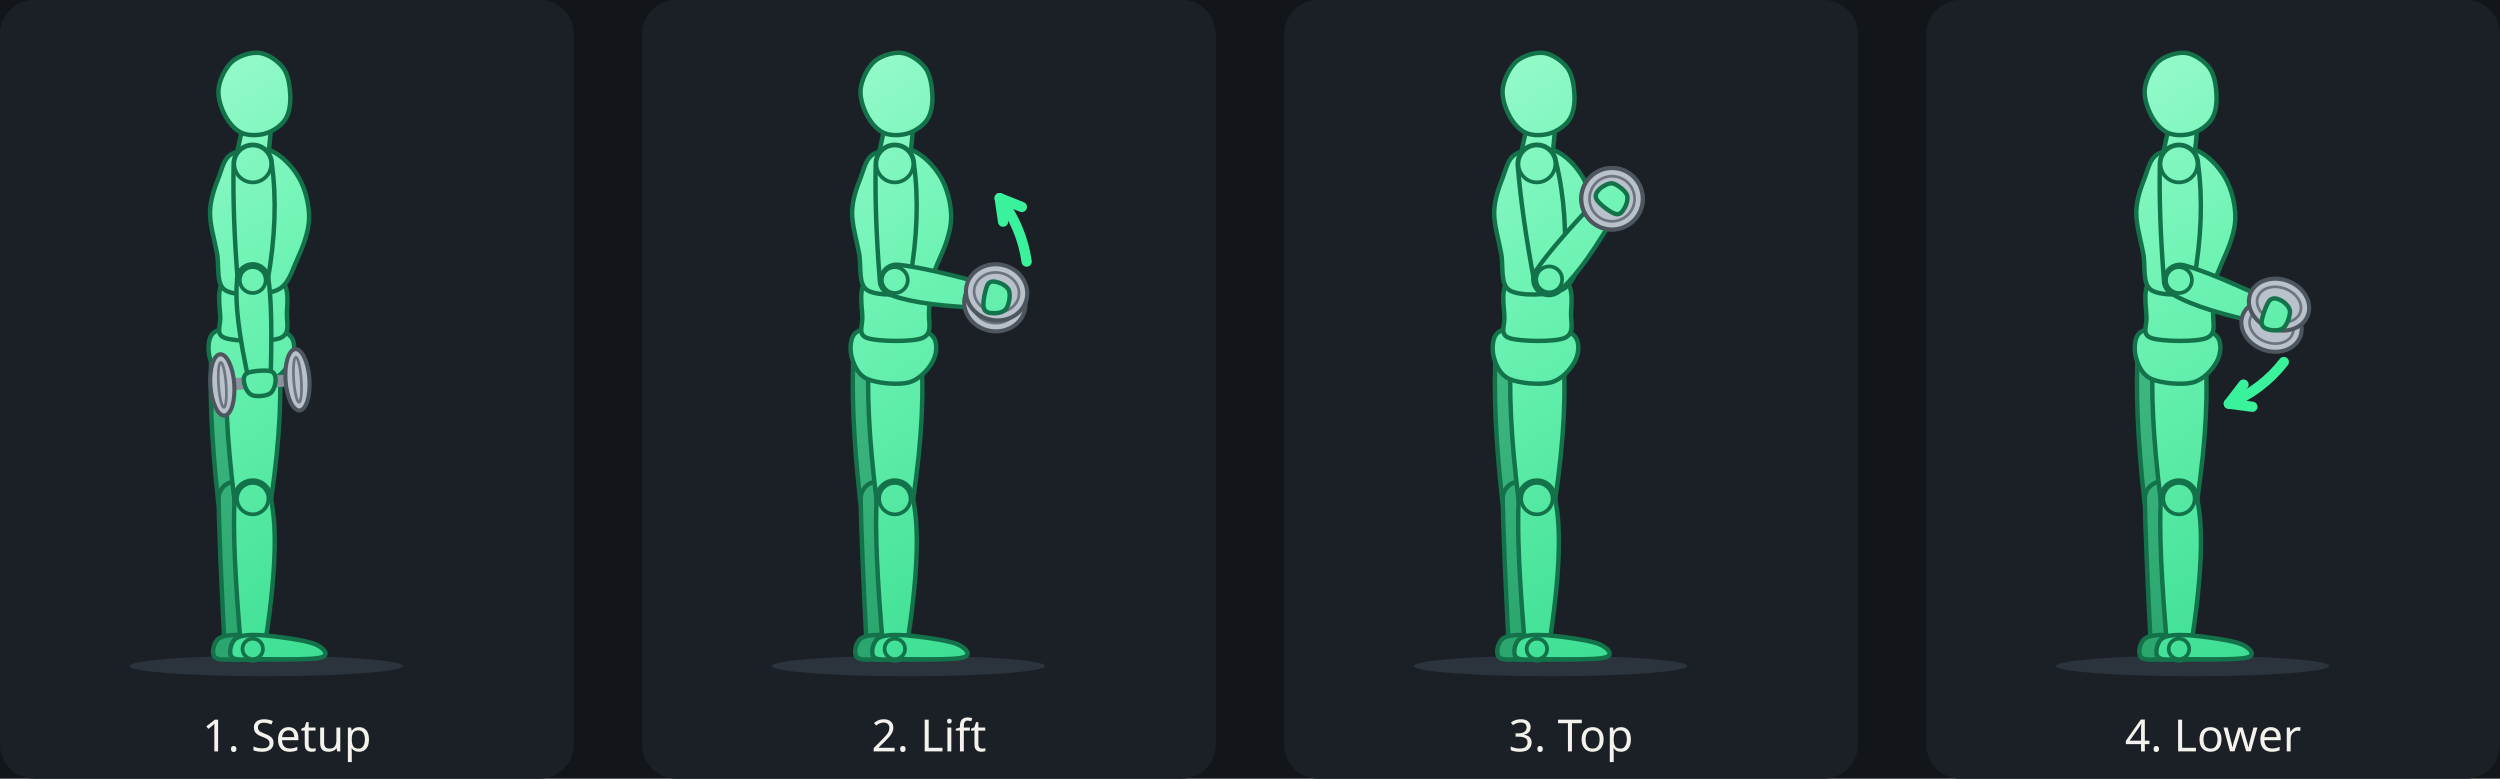
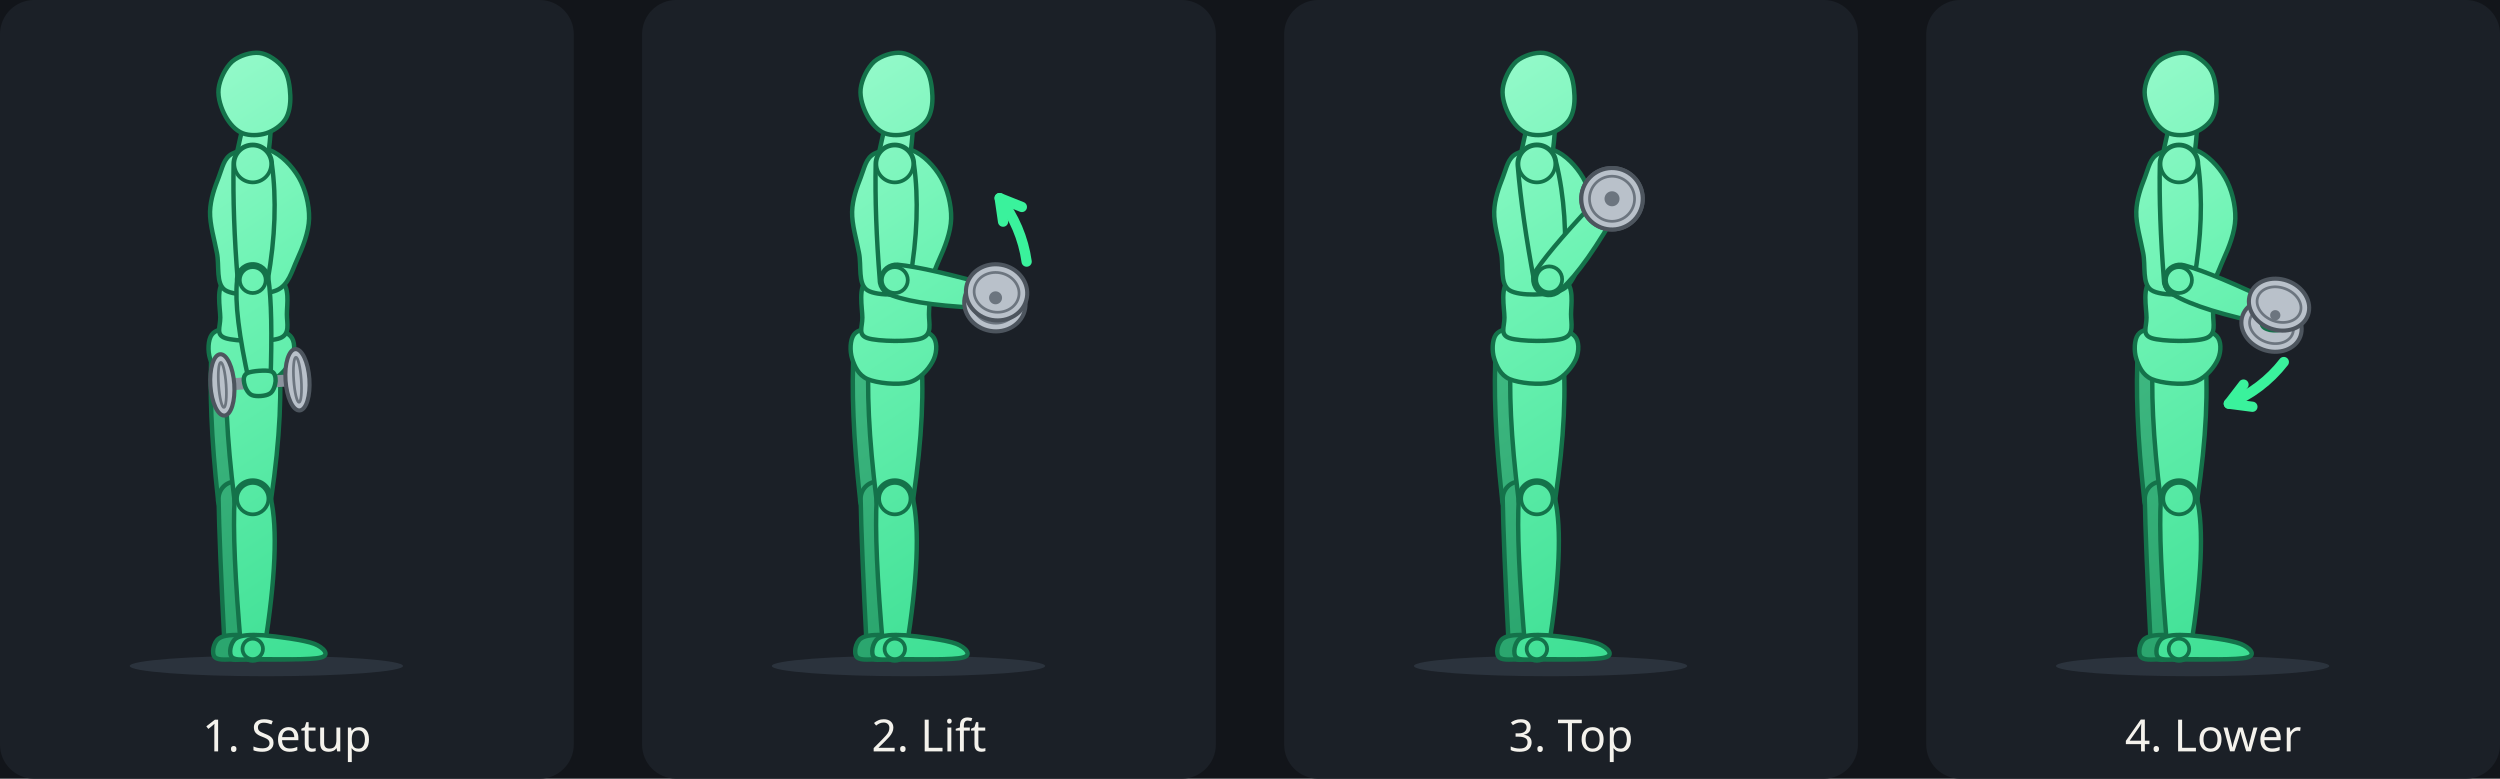
<svg xmlns="http://www.w3.org/2000/svg" viewBox="0 0 732 228" width="1464" height="456">
  <rect width="100%" height="100%" fill="#12151a" />
  <g transform="translate(0 0)">
    <rect width="168" height="228" rx="10" fill="#1b2027" />
    <svg x="0" y="0" width="168" height="202" class="guide-figure" viewBox="44 30 168 202" role="img" aria-label="Dumbbell curl, Setup: Stand tall with the dumbbell at your side, arm long and palm facing your thigh.">
      <defs>
        <linearGradient id="dumbbell-curl-setup-mint" gradientUnits="userSpaceOnUse" x1="44" y1="30" x2="178.4" y2="232">
          <stop offset="0" stop-color="#b4ffdc" />
          <stop offset="0.45" stop-color="#6ef3b4" />
          <stop offset="1" stop-color="#2fd98a" />
        </linearGradient>
        <linearGradient id="dumbbell-curl-setup-far" gradientUnits="userSpaceOnUse" x1="44" y1="30" x2="178.4" y2="232">
          <stop offset="0" stop-color="#5fd6a0" />
          <stop offset="1" stop-color="#1e9a62" />
        </linearGradient>
      </defs>
      <ellipse class="g-ground" cx="122" cy="225" rx="40" ry="3" fill="#2b333d" />
      <path class="g-body" d="M106 132 Q104.9 149.6 107.8 176 A5.2 5.2 0 0 0 118.2 176 Q121.7 149.6 120 132 A7 7 0 0 0 106 132 Z" fill="url(#dumbbell-curl-setup-far)" stroke="#14724a" stroke-width="1.3" stroke-linejoin="round" />
      <path class="g-body" d="M108 176 Q108.2 189.2 109.8 220 A3.2 3.2 0 0 0 116.2 220 Q120.4 189.2 118 176 A5 5 0 0 0 108 176 Z" fill="url(#dumbbell-curl-setup-far)" stroke="#14724a" stroke-width="1.3" stroke-linejoin="round" />
      <path class="g-body" d="M108 217 C109.5 215.9 112.2 215.8 116 216 C119.8 216.3 128.2 217.4 131 218.5 C133.8 219.6 135.7 221.8 133 222.5 C130.3 223.3 119.3 223 115 223 C110.7 223 108.2 223.5 107 222.5 C105.8 221.5 106.5 218.1 108 217 Z" fill="url(#dumbbell-curl-setup-far)" stroke="#14724a" stroke-width="1.3" stroke-linejoin="round" />
      <path class="g-body" d="M110.5 132 Q109.3 149.6 112.6 176 A5.4 5.4 0 0 0 123.4 176 Q127.3 149.6 125.5 132 A7.5 7.5 0 0 0 110.5 132 Z" fill="url(#dumbbell-curl-setup-mint)" stroke="#14724a" stroke-width="1.3" stroke-linejoin="round" />
      <path class="g-body" d="M112.7 176 Q111.9 189.2 114.6 220 A3.4 3.4 0 0 0 121.4 220 Q126.3 189.2 123.3 176 A5.3 5.3 0 0 0 112.7 176 Z" fill="url(#dumbbell-curl-setup-mint)" stroke="#14724a" stroke-width="1.3" stroke-linejoin="round" />
      <path class="g-body" d="M113 217 C114.5 215.9 117.2 215.8 121 216 C124.8 216.3 133.2 217.4 136 218.5 C138.8 219.6 140.7 221.8 138 222.5 C135.3 223.3 124.3 223 120 223 C115.7 223 113.2 223.5 112 222.5 C110.8 221.5 111.5 218.1 113 217 Z" fill="url(#dumbbell-curl-setup-mint)" stroke="#14724a" stroke-width="1.3" stroke-linejoin="round" />
      <circle class="g-joint" cx="118" cy="220" r="3" fill="url(#dumbbell-curl-setup-mint)" stroke="#14724a" stroke-width="1.1" />
      <circle class="g-joint" cx="118" cy="176" r="4.6" fill="url(#dumbbell-curl-setup-mint)" stroke="#14724a" stroke-width="1.1" />
      <path class="g-body" d="M106 128 C104.9 129.5 104.8 132.8 105.5 135 C106.2 137.2 107.3 139.8 110 141 C112.8 142.2 118.8 142.8 122 142 C125.2 141.2 127.8 138.2 129 136 C130.3 133.8 130.5 130.7 129.5 129 C128.5 127.3 125.9 126.5 123 126 C120.1 125.5 114.8 125.7 112 126 C109.2 126.3 107.1 126.5 106 128 Z" fill="url(#dumbbell-curl-setup-mint)" stroke="#14724a" stroke-width="1.3" stroke-linejoin="round" />
      <path class="g-body" d="M110 112 C107.1 113.8 108.5 120.2 108.5 123 C108.5 125.8 107.1 128 110 129 C112.9 130 123 130.2 126 129 C129 127.8 128 124.8 128 122 C128 119.2 129 113.7 126 112 C123 110.3 112.9 110.2 110 112 Z" fill="url(#dumbbell-curl-setup-mint)" stroke="#14724a" stroke-width="1.3" stroke-linejoin="round" />
      <path class="g-body" d="M108 82 C106.9 84.8 105.6 88.3 105.5 92 C105.4 95.7 106.8 100.2 107.5 104 C108.3 107.8 107.1 113.2 110 115 C112.9 116.8 121.5 116.5 125 115 C128.5 113.5 129.4 109.5 131 106 C132.6 102.5 134.4 98 134.5 94 C134.6 90 133.4 85.3 131.5 82 C129.6 78.7 126.3 75.2 123 74 C119.8 72.8 114.5 73.7 112 75 C109.5 76.3 109.1 79.2 108 82 Z" fill="url(#dumbbell-curl-setup-mint)" stroke="#14724a" stroke-width="1.3" stroke-linejoin="round" />
      <path class="g-body" d="M122.5 75.8 Q123 72.1 123.4 66.7 A4 4 0 0 0 115.6 65.3 Q114.2 70.7 113.5 74.2 A4.6 4.6 0 0 0 122.5 75.8 Z" fill="url(#dumbbell-curl-setup-mint)" stroke="#14724a" stroke-width="1.3" stroke-linejoin="round" />
      <path class="g-body" d="M110 64 C108.8 61.8 107.7 58.7 108 56 C108.3 53.3 110 49.8 112 48 C114 46.3 117.5 45.2 120 45.5 C122.5 45.8 125.5 47.9 127 50 C128.5 52.1 128.9 55.5 129 58 C129.1 60.5 128.7 63.2 127.5 65 C126.3 66.8 124.1 68.3 122 69 C119.9 69.7 117 69.8 115 69 C113 68.2 111.2 66.2 110 64 Z" fill="url(#dumbbell-curl-setup-mint)" stroke="#14724a" stroke-width="1.3" stroke-linejoin="round" />
      <path class="g-body" d="M112.4 78 Q112.1 93.3 113.6 112 A4.4 4.4 0 0 0 122.4 112 Q125.7 93.3 123.6 78 A5.6 5.6 0 0 0 112.4 78 Z" fill="url(#dumbbell-curl-setup-mint)" stroke="#14724a" stroke-width="1.3" stroke-linejoin="round" />
      <circle class="g-joint" cx="118" cy="78" r="5.4" fill="url(#dumbbell-curl-setup-mint)" stroke="#14724a" stroke-width="1.1" />
      <path class="g-body" d="M113.4 112.3 Q112.4 121.4 117 142.1 A3.1 3.1 0 0 0 123.2 141.7 Q123.9 120.6 122.6 111.7 A4.6 4.6 0 0 0 113.4 112.3 Z" fill="url(#dumbbell-curl-setup-mint)" stroke="#14724a" stroke-width="1.3" stroke-linejoin="round" />
      <circle class="g-joint" cx="118" cy="112" r="3.8" fill="url(#dumbbell-curl-setup-mint)" stroke="#14724a" stroke-width="1.1" />
      <g class="g-dumbbell">
        <line class="g-handle" x1="131.1" y1="141.2" x2="109.1" y2="142.7" stroke="#8a939d" stroke-width="3.5" stroke-linecap="round" />
        <ellipse class="g-metal" cx="109.1" cy="142.7" rx="3.5" ry="9" fill="#b9c1ca" stroke="#4d555e" stroke-width="1.2" transform="rotate(-4 109.1 142.7)" />
        <ellipse cx="109.1" cy="142.7" rx="1.1" ry="6.6" fill="none" stroke="#6c757f" stroke-width="0.8" transform="rotate(-4 109.1 142.7)" />
        <ellipse class="g-metal" cx="131.1" cy="141.2" rx="3.5" ry="9" fill="#b9c1ca" stroke="#4d555e" stroke-width="1.2" transform="rotate(-4 131.1 141.2)" />
        <ellipse cx="131.1" cy="141.2" rx="1.1" ry="6.6" fill="none" stroke="#6c757f" stroke-width="0.8" transform="rotate(-4 131.1 141.2)" />
      </g>
      <path class="g-body" d="M115.5 142.2 C115.7 143.3 116.5 145.2 117.8 145.7 C119 146.2 121.8 146 122.9 145.3 C124.1 144.7 124.6 142.7 124.7 141.6 C124.7 140.5 124.6 139.1 123.3 138.7 C121.9 138.3 117.8 138.6 116.5 139.2 C115.2 139.8 115.3 141.2 115.5 142.2 Z" fill="url(#dumbbell-curl-setup-mint)" stroke="#14724a" stroke-width="1.3" stroke-linejoin="round" />
    </svg>
    <text x="84" y="220" fill="#f4f2ec" font-family="sans-serif" font-size="13" text-anchor="middle">1. Setup</text>
  </g>
  <g transform="translate(188 0)">
    <rect width="168" height="228" rx="10" fill="#1b2027" />
    <svg x="0" y="0" width="168" height="202" class="guide-figure" viewBox="44 30 168 202" role="img" aria-label="Dumbbell curl, Lift: Curl it up with your elbow pinned to your side, turning your palm up as you lift.">
      <defs>
        <linearGradient id="dumbbell-curl-lift-mint" gradientUnits="userSpaceOnUse" x1="44" y1="30" x2="178.4" y2="232">
          <stop offset="0" stop-color="#b4ffdc" />
          <stop offset="0.45" stop-color="#6ef3b4" />
          <stop offset="1" stop-color="#2fd98a" />
        </linearGradient>
        <linearGradient id="dumbbell-curl-lift-far" gradientUnits="userSpaceOnUse" x1="44" y1="30" x2="178.4" y2="232">
          <stop offset="0" stop-color="#5fd6a0" />
          <stop offset="1" stop-color="#1e9a62" />
        </linearGradient>
      </defs>
      <ellipse class="g-ground" cx="122" cy="225" rx="40" ry="3" fill="#2b333d" />
      <path class="g-body" d="M106 132 Q104.9 149.6 107.8 176 A5.2 5.2 0 0 0 118.2 176 Q121.7 149.6 120 132 A7 7 0 0 0 106 132 Z" fill="url(#dumbbell-curl-lift-far)" stroke="#14724a" stroke-width="1.3" stroke-linejoin="round" />
      <path class="g-body" d="M108 176 Q108.2 189.2 109.8 220 A3.2 3.2 0 0 0 116.2 220 Q120.4 189.2 118 176 A5 5 0 0 0 108 176 Z" fill="url(#dumbbell-curl-lift-far)" stroke="#14724a" stroke-width="1.3" stroke-linejoin="round" />
      <path class="g-body" d="M108 217 C109.5 215.9 112.2 215.8 116 216 C119.8 216.3 128.2 217.4 131 218.5 C133.8 219.6 135.7 221.8 133 222.5 C130.3 223.3 119.3 223 115 223 C110.7 223 108.2 223.5 107 222.5 C105.8 221.5 106.5 218.1 108 217 Z" fill="url(#dumbbell-curl-lift-far)" stroke="#14724a" stroke-width="1.3" stroke-linejoin="round" />
      <path class="g-body" d="M110.5 132 Q109.3 149.6 112.6 176 A5.4 5.4 0 0 0 123.4 176 Q127.3 149.6 125.5 132 A7.5 7.5 0 0 0 110.5 132 Z" fill="url(#dumbbell-curl-lift-mint)" stroke="#14724a" stroke-width="1.3" stroke-linejoin="round" />
      <path class="g-body" d="M112.7 176 Q111.9 189.2 114.6 220 A3.4 3.4 0 0 0 121.4 220 Q126.3 189.2 123.3 176 A5.3 5.3 0 0 0 112.7 176 Z" fill="url(#dumbbell-curl-lift-mint)" stroke="#14724a" stroke-width="1.3" stroke-linejoin="round" />
      <path class="g-body" d="M113 217 C114.5 215.9 117.2 215.8 121 216 C124.8 216.3 133.2 217.4 136 218.5 C138.8 219.6 140.7 221.8 138 222.5 C135.3 223.3 124.3 223 120 223 C115.7 223 113.2 223.5 112 222.5 C110.8 221.5 111.5 218.1 113 217 Z" fill="url(#dumbbell-curl-lift-mint)" stroke="#14724a" stroke-width="1.3" stroke-linejoin="round" />
      <circle class="g-joint" cx="118" cy="220" r="3" fill="url(#dumbbell-curl-lift-mint)" stroke="#14724a" stroke-width="1.1" />
      <circle class="g-joint" cx="118" cy="176" r="4.6" fill="url(#dumbbell-curl-lift-mint)" stroke="#14724a" stroke-width="1.1" />
      <path class="g-body" d="M106 128 C104.9 129.5 104.8 132.8 105.5 135 C106.2 137.2 107.3 139.8 110 141 C112.8 142.2 118.8 142.8 122 142 C125.2 141.2 127.8 138.2 129 136 C130.3 133.8 130.5 130.7 129.5 129 C128.5 127.3 125.9 126.5 123 126 C120.1 125.5 114.8 125.7 112 126 C109.2 126.3 107.1 126.5 106 128 Z" fill="url(#dumbbell-curl-lift-mint)" stroke="#14724a" stroke-width="1.3" stroke-linejoin="round" />
      <path class="g-body" d="M110 112 C107.1 113.8 108.5 120.2 108.5 123 C108.5 125.8 107.1 128 110 129 C112.9 130 123 130.2 126 129 C129 127.8 128 124.8 128 122 C128 119.2 129 113.7 126 112 C123 110.3 112.9 110.2 110 112 Z" fill="url(#dumbbell-curl-lift-mint)" stroke="#14724a" stroke-width="1.3" stroke-linejoin="round" />
      <path class="g-body" d="M108 82 C106.9 84.8 105.6 88.3 105.5 92 C105.4 95.7 106.8 100.2 107.5 104 C108.3 107.8 107.1 113.2 110 115 C112.9 116.8 121.5 116.5 125 115 C128.5 113.5 129.4 109.5 131 106 C132.6 102.5 134.4 98 134.5 94 C134.6 90 133.4 85.3 131.5 82 C129.6 78.7 126.3 75.2 123 74 C119.8 72.8 114.5 73.7 112 75 C109.5 76.3 109.1 79.2 108 82 Z" fill="url(#dumbbell-curl-lift-mint)" stroke="#14724a" stroke-width="1.3" stroke-linejoin="round" />
      <path class="g-body" d="M122.5 75.8 Q123 72.1 123.4 66.7 A4 4 0 0 0 115.6 65.3 Q114.2 70.7 113.5 74.2 A4.6 4.6 0 0 0 122.5 75.8 Z" fill="url(#dumbbell-curl-lift-mint)" stroke="#14724a" stroke-width="1.3" stroke-linejoin="round" />
      <path class="g-body" d="M110 64 C108.8 61.8 107.7 58.7 108 56 C108.3 53.3 110 49.8 112 48 C114 46.3 117.5 45.2 120 45.5 C122.5 45.8 125.5 47.9 127 50 C128.5 52.1 128.9 55.5 129 58 C129.1 60.5 128.7 63.2 127.5 65 C126.3 66.8 124.1 68.3 122 69 C119.9 69.7 117 69.8 115 69 C113 68.2 111.2 66.2 110 64 Z" fill="url(#dumbbell-curl-lift-mint)" stroke="#14724a" stroke-width="1.3" stroke-linejoin="round" />
      <path class="g-body" d="M112.4 78 Q112.1 93.3 113.6 112 A4.4 4.4 0 0 0 122.4 112 Q125.7 93.3 123.6 78 A5.6 5.6 0 0 0 112.4 78 Z" fill="url(#dumbbell-curl-lift-mint)" stroke="#14724a" stroke-width="1.3" stroke-linejoin="round" />
      <circle class="g-joint" cx="118" cy="78" r="5.4" fill="url(#dumbbell-curl-lift-mint)" stroke="#14724a" stroke-width="1.1" />
      <path class="g-body" d="M117.2 116.5 Q125.8 119.7 147 120.3 A3.1 3.1 0 0 0 148.1 114.2 Q127.8 108.4 118.8 107.5 A4.6 4.6 0 0 0 117.2 116.5 Z" fill="url(#dumbbell-curl-lift-mint)" stroke="#14724a" stroke-width="1.3" stroke-linejoin="round" />
      <circle class="g-joint" cx="118" cy="112" r="3.8" fill="url(#dumbbell-curl-lift-mint)" stroke="#14724a" stroke-width="1.1" />
      <g class="g-dumbbell">
        <line class="g-handle" x1="147.8" y1="115.6" x2="147.3" y2="118.8" stroke="#8a939d" stroke-width="3.5" stroke-linecap="round" />
        <ellipse class="g-metal" cx="147.3" cy="118.8" rx="8.2" ry="9" fill="#b9c1ca" stroke="#4d555e" stroke-width="1.2" transform="rotate(-80 147.3 118.8)" />
        <ellipse cx="147.3" cy="118.8" rx="5.8" ry="6.6" fill="none" stroke="#6c757f" stroke-width="0.8" transform="rotate(-80 147.3 118.8)" />
+       </g>
+       <path class="g-body" d="M146.7 121.7 C147.9 121.8 149.8 121.5 150.6 120.4 C151.4 119.3 151.9 116.6 151.5 115.3 C151.2 114 149.4 113 148.3 112.7 C147.3 112.4 145.9 112.1 145.2 113.3 C144.5 114.6 143.7 118.6 144 120 C144.3 121.4 145.6 121.7 146.7 121.7 Z" fill="url(#dumbbell-curl-lift-mint)" stroke="#14724a" stroke-width="1.3" stroke-linejoin="round" />
+       <g class="g-dumbbell-near">
        <ellipse class="g-metal" cx="147.8" cy="115.6" rx="8.2" ry="9" fill="#b9c1ca" stroke="#4d555e" stroke-width="1.2" transform="rotate(-80 147.8 115.6)" />
        <ellipse cx="147.8" cy="115.6" rx="5.8" ry="6.6" fill="none" stroke="#6c757f" stroke-width="0.8" transform="rotate(-80 147.8 115.6)" />
        <circle class="g-hub" cx="147.5" cy="117.2" r="1.9" fill="#6c757f" />
      </g>
-       <path class="g-body" d="M146.7 121.7 C147.9 121.8 149.8 121.5 150.6 120.4 C151.4 119.3 151.9 116.6 151.5 115.3 C151.2 114 149.4 113 148.3 112.7 C147.3 112.4 145.9 112.1 145.2 113.3 C144.5 114.6 143.7 118.6 144 120 C144.3 121.4 145.6 121.7 146.7 121.7 Z" fill="url(#dumbbell-curl-lift-mint)" stroke="#14724a" stroke-width="1.3" stroke-linejoin="round" />
      <g class="g-arrow" stroke="#3af29c">
        <path d="M156.6 106.6 A39 39 0 0 0 148.7 88" fill="none" stroke-width="3" stroke-linecap="round" />
        <path d="M149.7 94.9 L148.7 88 L155.2 90.6" fill="none" stroke-width="3" stroke-linecap="round" stroke-linejoin="round" />
      </g>
    </svg>
    <text x="84" y="220" fill="#f4f2ec" font-family="sans-serif" font-size="13" text-anchor="middle">2. Lift</text>
  </g>
  <g transform="translate(376 0)">
    <rect width="168" height="228" rx="10" fill="#1b2027" />
    <svg x="0" y="0" width="168" height="202" class="guide-figure" viewBox="44 30 168 202" role="img" aria-label="Dumbbell curl, Top: Squeeze at the top with your palm up and wrist straight. Your elbow stays at your side.">
      <defs>
        <linearGradient id="dumbbell-curl-top-mint" gradientUnits="userSpaceOnUse" x1="44" y1="30" x2="178.4" y2="232">
          <stop offset="0" stop-color="#b4ffdc" />
          <stop offset="0.45" stop-color="#6ef3b4" />
          <stop offset="1" stop-color="#2fd98a" />
        </linearGradient>
        <linearGradient id="dumbbell-curl-top-far" gradientUnits="userSpaceOnUse" x1="44" y1="30" x2="178.4" y2="232">
          <stop offset="0" stop-color="#5fd6a0" />
          <stop offset="1" stop-color="#1e9a62" />
        </linearGradient>
      </defs>
      <ellipse class="g-ground" cx="122" cy="225" rx="40" ry="3" fill="#2b333d" />
      <path class="g-body" d="M106 132 Q104.9 149.6 107.8 176 A5.2 5.2 0 0 0 118.2 176 Q121.7 149.6 120 132 A7 7 0 0 0 106 132 Z" fill="url(#dumbbell-curl-top-far)" stroke="#14724a" stroke-width="1.3" stroke-linejoin="round" />
      <path class="g-body" d="M108 176 Q108.2 189.2 109.8 220 A3.2 3.2 0 0 0 116.2 220 Q120.4 189.2 118 176 A5 5 0 0 0 108 176 Z" fill="url(#dumbbell-curl-top-far)" stroke="#14724a" stroke-width="1.3" stroke-linejoin="round" />
      <path class="g-body" d="M108 217 C109.5 215.9 112.2 215.8 116 216 C119.8 216.3 128.2 217.4 131 218.5 C133.8 219.6 135.7 221.8 133 222.5 C130.3 223.3 119.3 223 115 223 C110.7 223 108.2 223.5 107 222.5 C105.8 221.5 106.5 218.1 108 217 Z" fill="url(#dumbbell-curl-top-far)" stroke="#14724a" stroke-width="1.3" stroke-linejoin="round" />
      <path class="g-body" d="M110.5 132 Q109.3 149.6 112.6 176 A5.4 5.4 0 0 0 123.4 176 Q127.3 149.6 125.5 132 A7.5 7.5 0 0 0 110.5 132 Z" fill="url(#dumbbell-curl-top-mint)" stroke="#14724a" stroke-width="1.3" stroke-linejoin="round" />
      <path class="g-body" d="M112.7 176 Q111.9 189.2 114.6 220 A3.4 3.4 0 0 0 121.4 220 Q126.3 189.2 123.3 176 A5.3 5.3 0 0 0 112.7 176 Z" fill="url(#dumbbell-curl-top-mint)" stroke="#14724a" stroke-width="1.3" stroke-linejoin="round" />
      <path class="g-body" d="M113 217 C114.5 215.9 117.2 215.8 121 216 C124.8 216.3 133.2 217.4 136 218.5 C138.8 219.6 140.7 221.8 138 222.5 C135.3 223.3 124.3 223 120 223 C115.7 223 113.2 223.5 112 222.5 C110.8 221.5 111.5 218.1 113 217 Z" fill="url(#dumbbell-curl-top-mint)" stroke="#14724a" stroke-width="1.3" stroke-linejoin="round" />
      <circle class="g-joint" cx="118" cy="220" r="3" fill="url(#dumbbell-curl-top-mint)" stroke="#14724a" stroke-width="1.1" />
      <circle class="g-joint" cx="118" cy="176" r="4.6" fill="url(#dumbbell-curl-top-mint)" stroke="#14724a" stroke-width="1.1" />
      <path class="g-body" d="M106 128 C104.9 129.5 104.8 132.8 105.5 135 C106.2 137.2 107.3 139.8 110 141 C112.8 142.2 118.8 142.8 122 142 C125.2 141.2 127.8 138.2 129 136 C130.3 133.8 130.5 130.7 129.5 129 C128.5 127.3 125.9 126.5 123 126 C120.1 125.5 114.8 125.7 112 126 C109.2 126.3 107.1 126.5 106 128 Z" fill="url(#dumbbell-curl-top-mint)" stroke="#14724a" stroke-width="1.3" stroke-linejoin="round" />
      <path class="g-body" d="M110 112 C107.1 113.8 108.5 120.2 108.5 123 C108.5 125.8 107.1 128 110 129 C112.9 130 123 130.2 126 129 C129 127.8 128 124.8 128 122 C128 119.2 129 113.7 126 112 C123 110.3 112.9 110.2 110 112 Z" fill="url(#dumbbell-curl-top-mint)" stroke="#14724a" stroke-width="1.3" stroke-linejoin="round" />
      <path class="g-body" d="M108 82 C106.9 84.8 105.6 88.3 105.5 92 C105.4 95.7 106.8 100.2 107.5 104 C108.3 107.8 107.1 113.2 110 115 C112.9 116.8 121.5 116.5 125 115 C128.5 113.5 129.4 109.5 131 106 C132.6 102.5 134.4 98 134.5 94 C134.6 90 133.4 85.3 131.5 82 C129.6 78.7 126.3 75.2 123 74 C119.8 72.8 114.5 73.7 112 75 C109.5 76.3 109.1 79.2 108 82 Z" fill="url(#dumbbell-curl-top-mint)" stroke="#14724a" stroke-width="1.3" stroke-linejoin="round" />
      <path class="g-body" d="M122.5 75.8 Q123 72.1 123.4 66.7 A4 4 0 0 0 115.6 65.3 Q114.2 70.7 113.5 74.2 A4.6 4.6 0 0 0 122.5 75.8 Z" fill="url(#dumbbell-curl-top-mint)" stroke="#14724a" stroke-width="1.3" stroke-linejoin="round" />
      <path class="g-body" d="M110 64 C108.8 61.8 107.7 58.7 108 56 C108.3 53.3 110 49.8 112 48 C114 46.3 117.5 45.2 120 45.5 C122.5 45.8 125.5 47.9 127 50 C128.5 52.1 128.9 55.5 129 58 C129.1 60.5 128.7 63.2 127.5 65 C126.3 66.8 124.1 68.3 122 69 C119.9 69.7 117 69.8 115 69 C113 68.2 111.2 66.2 110 64 Z" fill="url(#dumbbell-curl-top-mint)" stroke="#14724a" stroke-width="1.3" stroke-linejoin="round" />
      <path class="g-body" d="M112.4 78.6 Q113.7 93.8 117.2 112.3 A4.4 4.4 0 0 0 125.9 111.4 Q127.3 92.4 123.6 77.4 A5.6 5.6 0 0 0 112.4 78.6 Z" fill="url(#dumbbell-curl-top-mint)" stroke="#14724a" stroke-width="1.3" stroke-linejoin="round" />
      <circle class="g-joint" cx="118" cy="78" r="5.4" fill="url(#dumbbell-curl-top-mint)" stroke="#14724a" stroke-width="1.1" />
      <path class="g-body" d="M125.2 114.6 Q132 108.6 142.5 90.1 A3.1 3.1 0 0 0 137.6 86.3 Q123 101.5 117.9 109 A4.6 4.6 0 0 0 125.2 114.6 Z" fill="url(#dumbbell-curl-top-mint)" stroke="#14724a" stroke-width="1.3" stroke-linejoin="round" />
      <circle class="g-joint" cx="121.6" cy="111.8" r="3.8" fill="url(#dumbbell-curl-top-mint)" stroke="#14724a" stroke-width="1.1" />
      <g class="g-dumbbell">
        <ellipse class="g-metal" cx="140" cy="88.2" rx="9" ry="9" fill="#b9c1ca" stroke="#4d555e" stroke-width="1.2" transform="rotate(-142 140 88.2)" />
        <ellipse cx="140" cy="88.2" rx="6.6" ry="6.6" fill="none" stroke="#6c757f" stroke-width="0.8" transform="rotate(-142 140 88.2)" />
+       </g>
+       <path class="g-body" d="M143.6 91 C144.2 90.1 144.9 88.1 144.3 86.9 C143.7 85.7 141.5 84 140.2 83.7 C138.9 83.5 137.2 84.6 136.4 85.3 C135.6 86.1 134.8 87.2 135.5 88.4 C136.2 89.7 139.5 92.2 140.9 92.6 C142.2 93.1 143.1 92 143.6 91 Z" fill="url(#dumbbell-curl-top-mint)" stroke="#14724a" stroke-width="1.3" stroke-linejoin="round" />
+       <g class="g-dumbbell-near">
        <ellipse class="g-metal" cx="140" cy="88.2" rx="9" ry="9" fill="#b9c1ca" stroke="#4d555e" stroke-width="1.2" transform="rotate(-142 140 88.2)" />
        <ellipse cx="140" cy="88.2" rx="6.6" ry="6.6" fill="none" stroke="#6c757f" stroke-width="0.8" transform="rotate(-142 140 88.2)" />
        <circle class="g-hub" cx="140" cy="88.2" r="2.2" fill="#6c757f" />
      </g>
-       <path class="g-body" d="M143.6 91 C144.2 90.1 144.9 88.1 144.3 86.9 C143.7 85.7 141.5 84 140.2 83.7 C138.9 83.5 137.2 84.6 136.4 85.3 C135.6 86.1 134.8 87.2 135.5 88.4 C136.2 89.7 139.5 92.2 140.9 92.6 C142.2 93.1 143.1 92 143.6 91 Z" fill="url(#dumbbell-curl-top-mint)" stroke="#14724a" stroke-width="1.3" stroke-linejoin="round" />
    </svg>
    <text x="84" y="220" fill="#f4f2ec" font-family="sans-serif" font-size="13" text-anchor="middle">3. Top</text>
  </g>
  <g transform="translate(564 0)">
    <rect width="168" height="228" rx="10" fill="#1b2027" />
    <svg x="0" y="0" width="168" height="202" class="guide-figure" viewBox="44 30 168 202" role="img" aria-label="Dumbbell curl, Lower: Lower it slowly, turning your palm back towards your thigh, all the way to a long arm.">
      <defs>
        <linearGradient id="dumbbell-curl-lower-mint" gradientUnits="userSpaceOnUse" x1="44" y1="30" x2="178.4" y2="232">
          <stop offset="0" stop-color="#b4ffdc" />
          <stop offset="0.45" stop-color="#6ef3b4" />
          <stop offset="1" stop-color="#2fd98a" />
        </linearGradient>
        <linearGradient id="dumbbell-curl-lower-far" gradientUnits="userSpaceOnUse" x1="44" y1="30" x2="178.4" y2="232">
          <stop offset="0" stop-color="#5fd6a0" />
          <stop offset="1" stop-color="#1e9a62" />
        </linearGradient>
      </defs>
      <ellipse class="g-ground" cx="122" cy="225" rx="40" ry="3" fill="#2b333d" />
      <path class="g-body" d="M106 132 Q104.9 149.6 107.8 176 A5.2 5.2 0 0 0 118.2 176 Q121.7 149.6 120 132 A7 7 0 0 0 106 132 Z" fill="url(#dumbbell-curl-lower-far)" stroke="#14724a" stroke-width="1.3" stroke-linejoin="round" />
      <path class="g-body" d="M108 176 Q108.2 189.2 109.8 220 A3.2 3.2 0 0 0 116.2 220 Q120.4 189.2 118 176 A5 5 0 0 0 108 176 Z" fill="url(#dumbbell-curl-lower-far)" stroke="#14724a" stroke-width="1.3" stroke-linejoin="round" />
      <path class="g-body" d="M108 217 C109.5 215.9 112.2 215.8 116 216 C119.8 216.3 128.2 217.4 131 218.5 C133.8 219.6 135.7 221.8 133 222.5 C130.3 223.3 119.3 223 115 223 C110.7 223 108.2 223.5 107 222.5 C105.8 221.5 106.5 218.1 108 217 Z" fill="url(#dumbbell-curl-lower-far)" stroke="#14724a" stroke-width="1.3" stroke-linejoin="round" />
      <path class="g-body" d="M110.5 132 Q109.3 149.6 112.6 176 A5.4 5.4 0 0 0 123.4 176 Q127.3 149.6 125.5 132 A7.5 7.5 0 0 0 110.5 132 Z" fill="url(#dumbbell-curl-lower-mint)" stroke="#14724a" stroke-width="1.3" stroke-linejoin="round" />
      <path class="g-body" d="M112.7 176 Q111.9 189.2 114.6 220 A3.4 3.4 0 0 0 121.4 220 Q126.3 189.2 123.3 176 A5.3 5.3 0 0 0 112.7 176 Z" fill="url(#dumbbell-curl-lower-mint)" stroke="#14724a" stroke-width="1.3" stroke-linejoin="round" />
      <path class="g-body" d="M113 217 C114.5 215.9 117.2 215.8 121 216 C124.8 216.3 133.2 217.4 136 218.5 C138.8 219.6 140.7 221.8 138 222.5 C135.3 223.3 124.3 223 120 223 C115.7 223 113.2 223.5 112 222.5 C110.8 221.5 111.5 218.1 113 217 Z" fill="url(#dumbbell-curl-lower-mint)" stroke="#14724a" stroke-width="1.3" stroke-linejoin="round" />
      <circle class="g-joint" cx="118" cy="220" r="3" fill="url(#dumbbell-curl-lower-mint)" stroke="#14724a" stroke-width="1.1" />
      <circle class="g-joint" cx="118" cy="176" r="4.6" fill="url(#dumbbell-curl-lower-mint)" stroke="#14724a" stroke-width="1.1" />
      <path class="g-body" d="M106 128 C104.9 129.5 104.8 132.8 105.5 135 C106.2 137.2 107.3 139.8 110 141 C112.8 142.2 118.8 142.8 122 142 C125.2 141.2 127.8 138.2 129 136 C130.3 133.8 130.5 130.7 129.5 129 C128.5 127.3 125.9 126.5 123 126 C120.1 125.5 114.8 125.7 112 126 C109.2 126.3 107.1 126.5 106 128 Z" fill="url(#dumbbell-curl-lower-mint)" stroke="#14724a" stroke-width="1.3" stroke-linejoin="round" />
      <path class="g-body" d="M110 112 C107.1 113.8 108.5 120.2 108.5 123 C108.5 125.8 107.1 128 110 129 C112.9 130 123 130.2 126 129 C129 127.8 128 124.8 128 122 C128 119.2 129 113.7 126 112 C123 110.3 112.9 110.2 110 112 Z" fill="url(#dumbbell-curl-lower-mint)" stroke="#14724a" stroke-width="1.3" stroke-linejoin="round" />
      <path class="g-body" d="M108 82 C106.9 84.8 105.6 88.3 105.5 92 C105.4 95.7 106.8 100.2 107.5 104 C108.3 107.8 107.1 113.2 110 115 C112.9 116.8 121.5 116.5 125 115 C128.5 113.5 129.4 109.5 131 106 C132.6 102.5 134.4 98 134.5 94 C134.6 90 133.4 85.3 131.5 82 C129.6 78.7 126.3 75.2 123 74 C119.8 72.8 114.5 73.7 112 75 C109.5 76.3 109.1 79.2 108 82 Z" fill="url(#dumbbell-curl-lower-mint)" stroke="#14724a" stroke-width="1.3" stroke-linejoin="round" />
      <path class="g-body" d="M122.5 75.8 Q123 72.1 123.4 66.7 A4 4 0 0 0 115.6 65.3 Q114.2 70.7 113.5 74.2 A4.6 4.6 0 0 0 122.5 75.8 Z" fill="url(#dumbbell-curl-lower-mint)" stroke="#14724a" stroke-width="1.3" stroke-linejoin="round" />
      <path class="g-body" d="M110 64 C108.8 61.8 107.7 58.7 108 56 C108.3 53.3 110 49.8 112 48 C114 46.3 117.5 45.2 120 45.5 C122.5 45.8 125.5 47.9 127 50 C128.5 52.1 128.9 55.5 129 58 C129.1 60.5 128.7 63.2 127.5 65 C126.3 66.8 124.1 68.3 122 69 C119.9 69.7 117 69.8 115 69 C113 68.2 111.2 66.2 110 64 Z" fill="url(#dumbbell-curl-lower-mint)" stroke="#14724a" stroke-width="1.3" stroke-linejoin="round" />
      <path class="g-body" d="M112.4 78 Q112.1 93.3 113.6 112 A4.4 4.4 0 0 0 122.4 112 Q125.7 93.3 123.6 78 A5.6 5.6 0 0 0 112.4 78 Z" fill="url(#dumbbell-curl-lower-mint)" stroke="#14724a" stroke-width="1.3" stroke-linejoin="round" />
      <circle class="g-joint" cx="118" cy="78" r="5.4" fill="url(#dumbbell-curl-lower-mint)" stroke="#14724a" stroke-width="1.1" />
      <path class="g-body" d="M116.4 116.3 Q124.3 121 145.1 125.2 A3.1 3.1 0 0 0 147.3 119.3 Q128.3 110.1 119.6 107.7 A4.6 4.6 0 0 0 116.4 116.3 Z" fill="url(#dumbbell-curl-lower-mint)" stroke="#14724a" stroke-width="1.3" stroke-linejoin="round" />
      <circle class="g-joint" cx="118" cy="112" r="3.8" fill="url(#dumbbell-curl-lower-mint)" stroke="#14724a" stroke-width="1.1" />
      <g class="g-dumbbell">
        <line class="g-handle" x1="147.3" y1="119.2" x2="145.1" y2="125.4" stroke="#8a939d" stroke-width="3.5" stroke-linecap="round" />
        <ellipse class="g-metal" cx="145.1" cy="125.4" rx="7.4" ry="9" fill="#b9c1ca" stroke="#4d555e" stroke-width="1.2" transform="rotate(-70 145.1 125.4)" />
        <ellipse cx="145.1" cy="125.4" rx="5" ry="6.6" fill="none" stroke="#6c757f" stroke-width="0.8" transform="rotate(-70 145.1 125.4)" />
+       </g>
+       <path class="g-body" d="M144.6 126.6 C145.7 126.8 147.7 126.9 148.7 125.9 C149.7 125 150.6 122.4 150.5 121 C150.3 119.7 148.8 118.4 147.8 117.9 C146.8 117.4 145.5 117 144.5 118 C143.6 119.1 142.2 123 142.2 124.4 C142.2 125.9 143.5 126.3 144.6 126.6 Z" fill="url(#dumbbell-curl-lower-mint)" stroke="#14724a" stroke-width="1.3" stroke-linejoin="round" />
+       <g class="g-dumbbell-near">
        <ellipse class="g-metal" cx="147.3" cy="119.2" rx="7.4" ry="9" fill="#b9c1ca" stroke="#4d555e" stroke-width="1.2" transform="rotate(-70 147.3 119.2)" />
        <ellipse cx="147.3" cy="119.2" rx="5" ry="6.6" fill="none" stroke="#6c757f" stroke-width="0.8" transform="rotate(-70 147.3 119.2)" />
        <circle class="g-hub" cx="146.2" cy="122.3" r="1.5" fill="#6c757f" />
      </g>
-       <path class="g-body" d="M144.6 126.6 C145.7 126.8 147.7 126.9 148.7 125.9 C149.7 125 150.6 122.4 150.5 121 C150.3 119.7 148.8 118.4 147.8 117.9 C146.8 117.4 145.5 117 144.5 118 C143.6 119.1 142.2 123 142.2 124.4 C142.2 125.9 143.5 126.3 144.6 126.6 Z" fill="url(#dumbbell-curl-lower-mint)" stroke="#14724a" stroke-width="1.3" stroke-linejoin="round" />
      <g class="g-arrow" stroke="#3af29c">
        <path d="M148.7 136 A39 39 0 0 1 132.6 148.2" fill="none" stroke-width="3" stroke-linecap="round" />
        <path d="M139.5 149.1 L132.6 148.2 L136.9 142.6" fill="none" stroke-width="3" stroke-linecap="round" stroke-linejoin="round" />
      </g>
    </svg>
    <text x="84" y="220" fill="#f4f2ec" font-family="sans-serif" font-size="13" text-anchor="middle">4. Lower</text>
  </g>
</svg>
